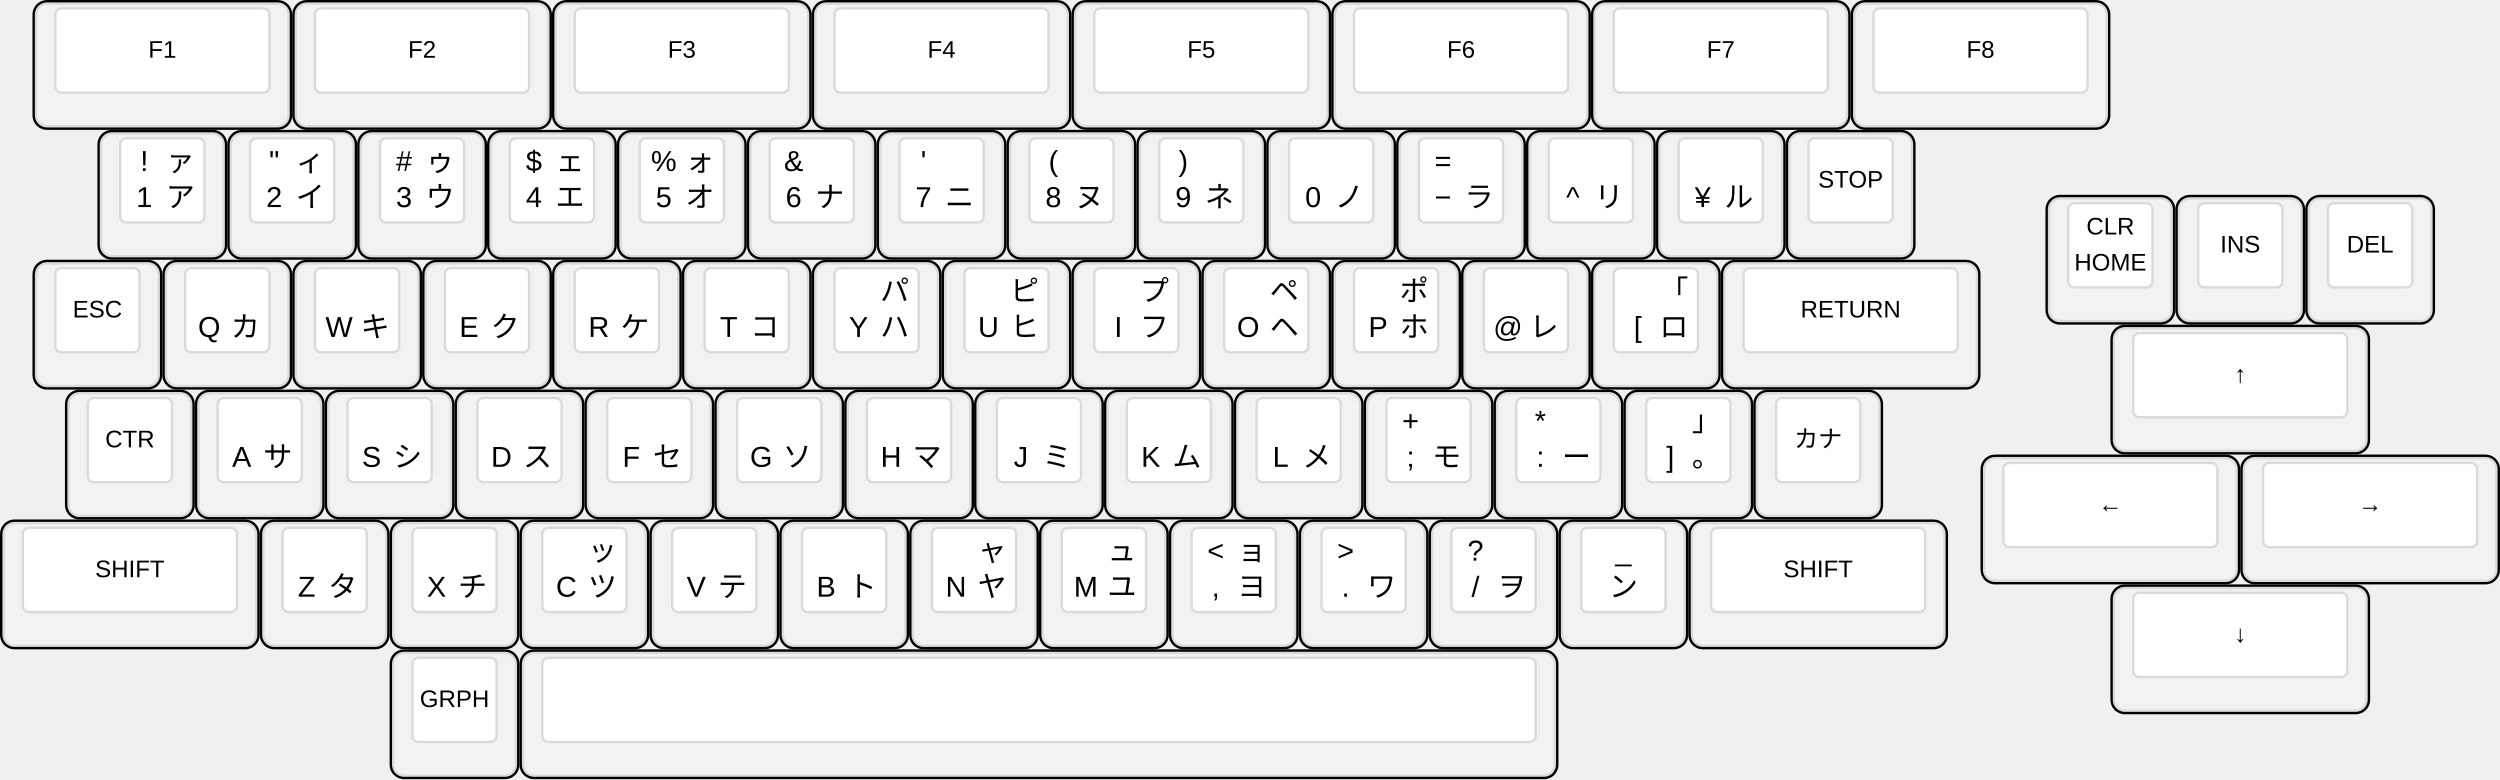
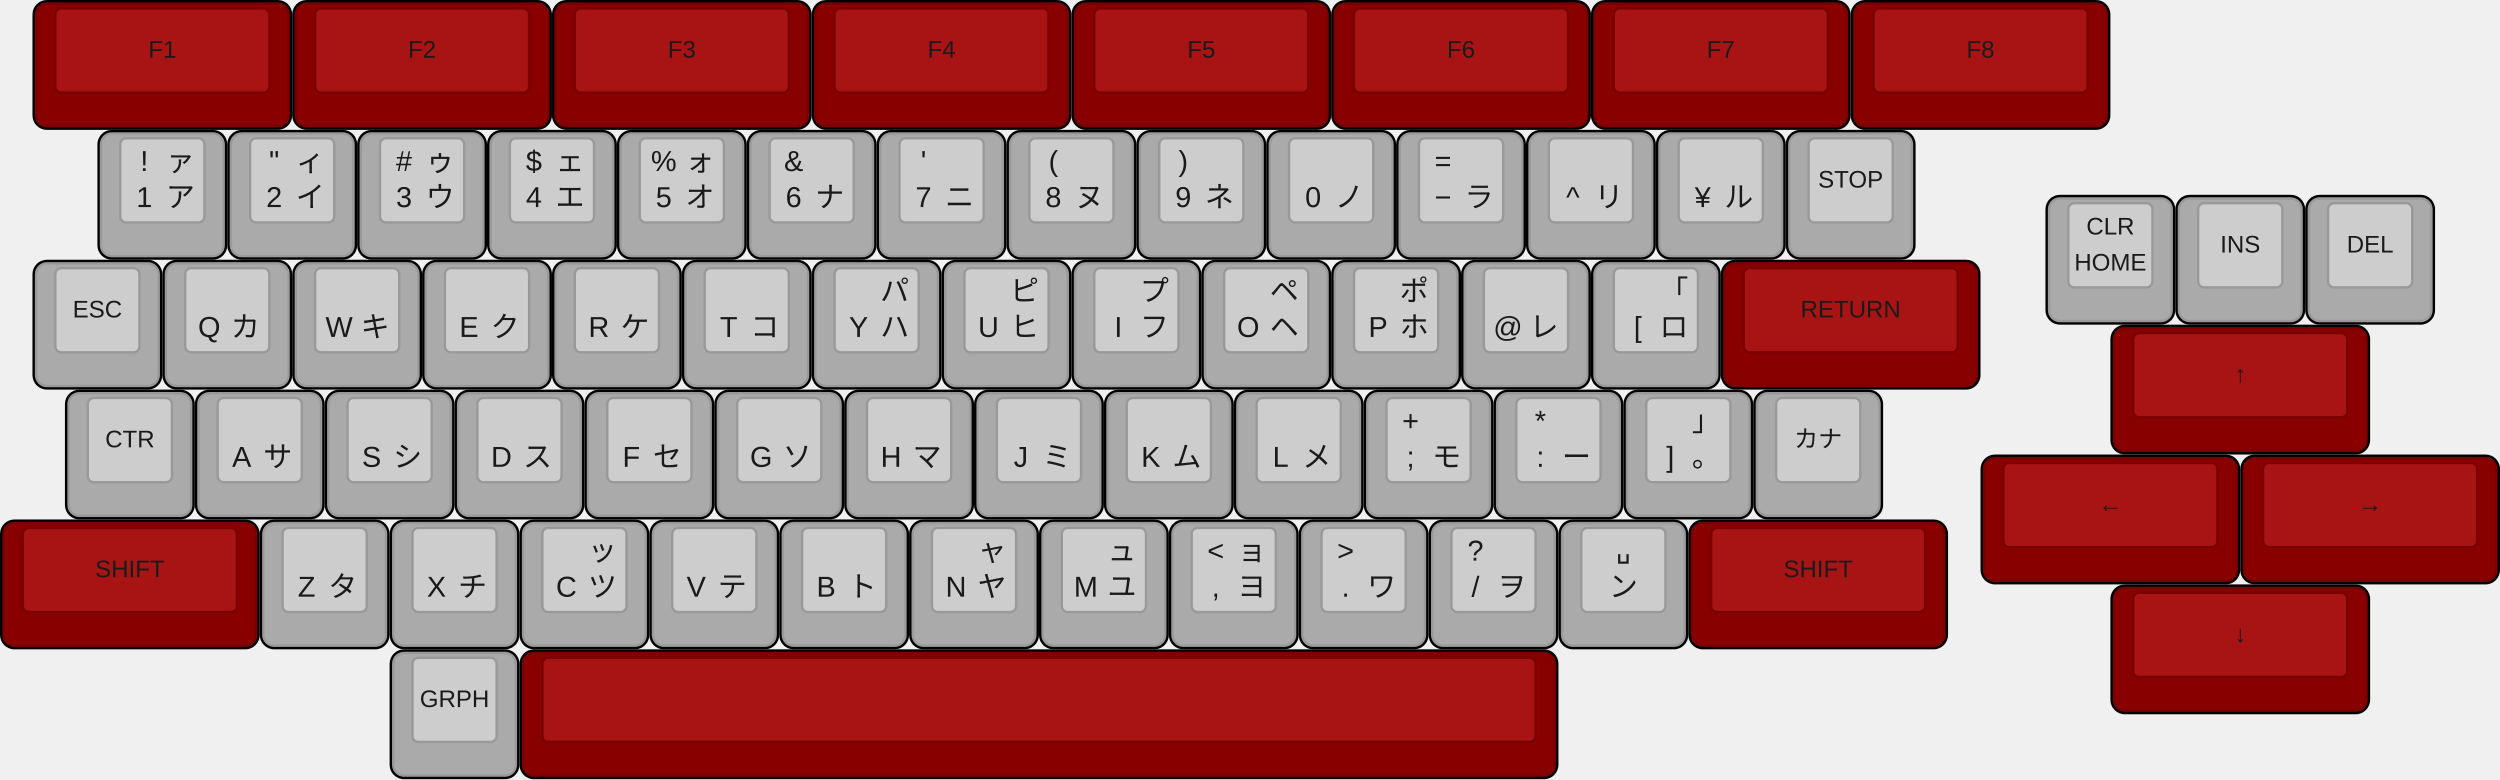
<svg xmlns="http://www.w3.org/2000/svg" xmlns:xlink="http://www.w3.org/1999/xlink" version="1.1" width="1039.5" height="324" viewBox="0 -324 1039.5 324">
  <defs>
    <g id="shape0">
      <path d="M 6 -54 C 2.686 -54 0 -51.314 0 -48 L 0 -6 C 0 -2.686 2.686 0 6 0 L 48 0 C 51.314 0 54 -2.686 54 -6 L 54 -48 C 54 -51.314 51.314 -54 48 -54 Z" fill="#000000" />
-       <path d="M 6 -53 C 3.239 -53 1 -50.761 1 -48 L 1 -6 C 1 -3.239 3.239 -1 6 -1 L 48 -1 C 50.761 -1 53 -3.239 53 -6 L 53 -48 C 53 -50.761 50.761 -53 48 -53 Z" fill="#dadada" />
-       <path d="M 6 -52 C 3.791 -52 2 -50.209 2 -48 L 2 -6 C 2 -3.791 3.791 -2 6 -2 L 48 -2 C 50.209 -2 52 -3.791 52 -6 L 52 -48 C 52 -50.209 50.209 -52 48 -52 Z" fill="#f2f2f2" />
-       <path d="M 12 -51 C 10.343 -51 9 -49.657 9 -48 L 9 -18 C 9 -16.343 10.343 -15 12 -15 L 42 -15 C 43.657 -15 45 -16.343 45 -18 L 45 -48 C 45 -49.657 43.657 -51 42 -51 Z" fill="#dadada" />
-       <path d="M 12 -50 C 10.895 -50 10 -49.105 10 -48 L 10 -18 C 10 -16.895 10.895 -16 12 -16 L 42 -16 C 43.105 -16 44 -16.895 44 -18 L 44 -48 C 44 -49.105 43.105 -50 42 -50 Z" fill="#ffffff" />
+       <path d="M 6 -53 C 3.239 -53 1 -50.761 1 -48 L 1 -6 C 1 -3.239 3.239 -1 6 -1 L 48 -1 C 50.761 -1 53 -3.239 53 -6 L 53 -48 C 53 -50.761 50.761 -53 48 -53 Z" fill="#999999" />
+       <path d="M 6 -52 C 3.791 -52 2 -50.209 2 -48 L 2 -6 C 2 -3.791 3.791 -2 6 -2 L 48 -2 C 50.209 -2 52 -3.791 52 -6 L 52 -48 C 52 -50.209 50.209 -52 48 -52 Z" fill="#aaaaaa" />
+       <path d="M 12 -51 C 10.343 -51 9 -49.657 9 -48 L 9 -18 C 9 -16.343 10.343 -15 12 -15 L 42 -15 C 43.657 -15 45 -16.343 45 -18 L 45 -48 C 45 -49.657 43.657 -51 42 -51 Z" fill="#999999" />
+       <path d="M 12 -50 C 10.895 -50 10 -49.105 10 -48 L 10 -18 C 10 -16.895 10.895 -16 12 -16 L 42 -16 C 43.105 -16 44 -16.895 44 -18 L 44 -48 C 44 -49.105 43.105 -50 42 -50 Z" fill="#cdcdcd" />
    </g>
    <g id="shape1">
      <path d="M 6 -54 C 2.686 -54 0 -51.314 0 -48 L 0 -6 C 0 -2.686 2.686 0 6 0 L 426 0 C 429.314 0 432 -2.686 432 -6 L 432 -48 C 432 -51.314 429.314 -54 426 -54 Z" fill="#000000" />
-       <path d="M 6 -53 C 3.239 -53 1 -50.761 1 -48 L 1 -6 C 1 -3.239 3.239 -1 6 -1 L 426 -1 C 428.761 -1 431 -3.239 431 -6 L 431 -48 C 431 -50.761 428.761 -53 426 -53 Z" fill="#dadada" />
-       <path d="M 6 -52 C 3.791 -52 2 -50.209 2 -48 L 2 -6 C 2 -3.791 3.791 -2 6 -2 L 426 -2 C 428.209 -2 430 -3.791 430 -6 L 430 -48 C 430 -50.209 428.209 -52 426 -52 Z" fill="#f2f2f2" />
-       <path d="M 12 -51 C 10.343 -51 9 -49.657 9 -48 L 9 -18 C 9 -16.343 10.343 -15 12 -15 L 420 -15 C 421.657 -15 423 -16.343 423 -18 L 423 -48 C 423 -49.657 421.657 -51 420 -51 Z" fill="#dadada" />
-       <path d="M 12 -50 C 10.895 -50 10 -49.105 10 -48 L 10 -18 C 10 -16.895 10.895 -16 12 -16 L 420 -16 C 421.105 -16 422 -16.895 422 -18 L 422 -48 C 422 -49.105 421.105 -50 420 -50 Z" fill="#ffffff" />
+       <path d="M 6 -53 C 3.239 -53 1 -50.761 1 -48 L 1 -6 C 1 -3.239 3.239 -1 6 -1 L 426 -1 C 428.761 -1 431 -3.239 431 -6 L 431 -48 C 431 -50.761 428.761 -53 426 -53 Z" fill="#7a0000" />
+       <path d="M 6 -52 C 3.791 -52 2 -50.209 2 -48 L 2 -6 C 2 -3.791 3.791 -2 6 -2 L 426 -2 C 428.209 -2 430 -3.791 430 -6 L 430 -48 C 430 -50.209 428.209 -52 426 -52 Z" fill="#880000" />
+       <path d="M 12 -51 C 10.343 -51 9 -49.657 9 -48 L 9 -18 C 9 -16.343 10.343 -15 12 -15 L 420 -15 C 421.657 -15 423 -16.343 423 -18 L 423 -48 C 423 -49.657 421.657 -51 420 -51 Z" fill="#7a0000" />
+       <path d="M 12 -50 C 10.895 -50 10 -49.105 10 -48 L 10 -18 C 10 -16.895 10.895 -16 12 -16 L 420 -16 C 421.105 -16 422 -16.895 422 -18 L 422 -48 C 422 -49.105 421.105 -50 420 -50 Z" fill="#a81414" />
    </g>
    <g id="shape2">
      <path d="M 6 -54 C 2.686 -54 0 -51.314 0 -48 L 0 -6 C 0 -2.686 2.686 0 6 0 L 102 0 C 105.314 0 108 -2.686 108 -6 L 108 -48 C 108 -51.314 105.314 -54 102 -54 Z" fill="#000000" />
-       <path d="M 6 -53 C 3.239 -53 1 -50.761 1 -48 L 1 -6 C 1 -3.239 3.239 -1 6 -1 L 102 -1 C 104.761 -1 107 -3.239 107 -6 L 107 -48 C 107 -50.761 104.761 -53 102 -53 Z" fill="#dadada" />
-       <path d="M 6 -52 C 3.791 -52 2 -50.209 2 -48 L 2 -6 C 2 -3.791 3.791 -2 6 -2 L 102 -2 C 104.209 -2 106 -3.791 106 -6 L 106 -48 C 106 -50.209 104.209 -52 102 -52 Z" fill="#f2f2f2" />
-       <path d="M 12 -51 C 10.343 -51 9 -49.657 9 -48 L 9 -18 C 9 -16.343 10.343 -15 12 -15 L 96 -15 C 97.657 -15 99 -16.343 99 -18 L 99 -48 C 99 -49.657 97.657 -51 96 -51 Z" fill="#dadada" />
-       <path d="M 12 -50 C 10.895 -50 10 -49.105 10 -48 L 10 -18 C 10 -16.895 10.895 -16 12 -16 L 96 -16 C 97.105 -16 98 -16.895 98 -18 L 98 -48 C 98 -49.105 97.105 -50 96 -50 Z" fill="#ffffff" />
+       <path d="M 6 -53 C 3.239 -53 1 -50.761 1 -48 L 1 -6 C 1 -3.239 3.239 -1 6 -1 L 102 -1 C 104.761 -1 107 -3.239 107 -6 L 107 -48 C 107 -50.761 104.761 -53 102 -53 Z" fill="#7a0000" />
+       <path d="M 6 -52 C 3.791 -52 2 -50.209 2 -48 L 2 -6 C 2 -3.791 3.791 -2 6 -2 L 102 -2 C 104.209 -2 106 -3.791 106 -6 L 106 -48 C 106 -50.209 104.209 -52 102 -52 Z" fill="#880000" />
+       <path d="M 12 -51 C 10.343 -51 9 -49.657 9 -48 L 9 -18 C 9 -16.343 10.343 -15 12 -15 L 96 -15 C 97.657 -15 99 -16.343 99 -18 L 99 -48 C 99 -49.657 97.657 -51 96 -51 Z" fill="#7a0000" />
+       <path d="M 12 -50 C 10.895 -50 10 -49.105 10 -48 L 10 -18 C 10 -16.895 10.895 -16 12 -16 L 96 -16 C 97.105 -16 98 -16.895 98 -18 L 98 -48 C 98 -49.105 97.105 -50 96 -50 Z" fill="#a81414" />
    </g>
  </defs>
  <g class="keyboard">
    <g class="key">
      <use xlink:href="#shape0" transform="translate(162 0)" />
-       <text x="189" y="-30" text-anchor="middle" font-family="Arial" font-size="10" fill="#000000">GRPH</text>
+       <text x="189" y="-30" text-anchor="middle" font-family="Arial" font-size="10" fill="#1a1a1a">GRPH</text>
    </g>
    <g class="key">
      <use xlink:href="#shape1" transform="translate(216 0)" />
    </g>
    <g class="key">
      <use xlink:href="#shape2" transform="translate(877.5 -27)" />
-       <text x="931.5" y="-57" text-anchor="middle" font-family="Arial" font-size="10" fill="#000000">↓</text>
+       <text x="931.5" y="-57" text-anchor="middle" font-family="Arial" font-size="10" fill="#1a1a1a">↓</text>
    </g>
    <g class="key">
      <use xlink:href="#shape2" transform="translate(0 -54)" />
-       <text x="54" y="-84" text-anchor="middle" font-family="Arial" font-size="10" fill="#000000">SHIFT</text>
+       <text x="54" y="-84" text-anchor="middle" font-family="Arial" font-size="10" fill="#1a1a1a">SHIFT</text>
    </g>
    <g class="key">
      <use xlink:href="#shape0" transform="translate(108 -54)" />
-       <text x="127.5" y="-75.9" text-anchor="middle" font-family="Arial" font-size="12" fill="#000000">Z</text>
-       <text x="142.5" y="-75.9" text-anchor="middle" font-family="Arial" font-size="12" fill="#000000">タ</text>
+       <text x="127.5" y="-75.9" text-anchor="middle" font-family="Arial" font-size="12" fill="#1a1a1a">Z</text>
+       <text x="142.5" y="-75.9" text-anchor="middle" font-family="Arial" font-size="12" fill="#1a1a1a">タ</text>
    </g>
    <g class="key">
      <use xlink:href="#shape0" transform="translate(162 -54)" />
-       <text x="181.5" y="-75.9" text-anchor="middle" font-family="Arial" font-size="12" fill="#000000">X</text>
-       <text x="196.5" y="-75.9" text-anchor="middle" font-family="Arial" font-size="12" fill="#000000">チ</text>
+       <text x="181.5" y="-75.9" text-anchor="middle" font-family="Arial" font-size="12" fill="#1a1a1a">X</text>
+       <text x="196.5" y="-75.9" text-anchor="middle" font-family="Arial" font-size="12" fill="#1a1a1a">チ</text>
    </g>
    <g class="key">
      <use xlink:href="#shape0" transform="translate(216 -54)" />
-       <text x="235.5" y="-75.9" text-anchor="middle" font-family="Arial" font-size="12" fill="#000000">C</text>
-       <text x="250.5" y="-75.9" text-anchor="middle" font-family="Arial" font-size="12" fill="#000000">ツ</text>
-       <text x="250.5" y="-90.9" text-anchor="middle" font-family="Arial" font-size="12" fill="#000000">ッ</text>
+       <text x="235.5" y="-75.9" text-anchor="middle" font-family="Arial" font-size="12" fill="#1a1a1a">C</text>
+       <text x="250.5" y="-75.9" text-anchor="middle" font-family="Arial" font-size="12" fill="#1a1a1a">ツ</text>
+       <text x="250.5" y="-90.9" text-anchor="middle" font-family="Arial" font-size="12" fill="#1a1a1a">ッ</text>
    </g>
    <g class="key">
      <use xlink:href="#shape0" transform="translate(270 -54)" />
-       <text x="289.5" y="-75.9" text-anchor="middle" font-family="Arial" font-size="12" fill="#000000">V</text>
-       <text x="304.5" y="-75.9" text-anchor="middle" font-family="Arial" font-size="12" fill="#000000">テ</text>
+       <text x="289.5" y="-75.9" text-anchor="middle" font-family="Arial" font-size="12" fill="#1a1a1a">V</text>
+       <text x="304.5" y="-75.9" text-anchor="middle" font-family="Arial" font-size="12" fill="#1a1a1a">テ</text>
    </g>
    <g class="key">
      <use xlink:href="#shape0" transform="translate(324 -54)" />
-       <text x="343.5" y="-75.9" text-anchor="middle" font-family="Arial" font-size="12" fill="#000000">B</text>
-       <text x="358.5" y="-75.9" text-anchor="middle" font-family="Arial" font-size="12" fill="#000000">ト</text>
+       <text x="343.5" y="-75.9" text-anchor="middle" font-family="Arial" font-size="12" fill="#1a1a1a">B</text>
+       <text x="358.5" y="-75.9" text-anchor="middle" font-family="Arial" font-size="12" fill="#1a1a1a">ト</text>
    </g>
    <g class="key">
      <use xlink:href="#shape0" transform="translate(378 -54)" />
-       <text x="397.5" y="-75.9" text-anchor="middle" font-family="Arial" font-size="12" fill="#000000">N</text>
-       <text x="412.5" y="-75.9" text-anchor="middle" font-family="Arial" font-size="12" fill="#000000">ヤ</text>
-       <text x="412.5" y="-90.9" text-anchor="middle" font-family="Arial" font-size="12" fill="#000000">ャ</text>
+       <text x="397.5" y="-75.9" text-anchor="middle" font-family="Arial" font-size="12" fill="#1a1a1a">N</text>
+       <text x="412.5" y="-75.9" text-anchor="middle" font-family="Arial" font-size="12" fill="#1a1a1a">ヤ</text>
+       <text x="412.5" y="-90.9" text-anchor="middle" font-family="Arial" font-size="12" fill="#1a1a1a">ャ</text>
    </g>
    <g class="key">
      <use xlink:href="#shape0" transform="translate(432 -54)" />
-       <text x="451.5" y="-75.9" text-anchor="middle" font-family="Arial" font-size="12" fill="#000000">M</text>
-       <text x="466.5" y="-75.9" text-anchor="middle" font-family="Arial" font-size="12" fill="#000000">ユ</text>
-       <text x="466.5" y="-90.9" text-anchor="middle" font-family="Arial" font-size="12" fill="#000000">ュ</text>
+       <text x="451.5" y="-75.9" text-anchor="middle" font-family="Arial" font-size="12" fill="#1a1a1a">M</text>
+       <text x="466.5" y="-75.9" text-anchor="middle" font-family="Arial" font-size="12" fill="#1a1a1a">ユ</text>
+       <text x="466.5" y="-90.9" text-anchor="middle" font-family="Arial" font-size="12" fill="#1a1a1a">ュ</text>
    </g>
    <g class="key">
      <use xlink:href="#shape0" transform="translate(486 -54)" />
-       <text x="505.5" y="-75.9" text-anchor="middle" font-family="Arial" font-size="12" fill="#000000">,</text>
-       <text x="505.5" y="-90.9" text-anchor="middle" font-family="Arial" font-size="12" fill="#000000">&lt;</text>
-       <text x="520.5" y="-75.9" text-anchor="middle" font-family="Arial" font-size="12" fill="#000000">ヨ</text>
-       <text x="520.5" y="-90.9" text-anchor="middle" font-family="Arial" font-size="12" fill="#000000">ョ</text>
+       <text x="505.5" y="-75.9" text-anchor="middle" font-family="Arial" font-size="12" fill="#1a1a1a">,</text>
+       <text x="505.5" y="-90.9" text-anchor="middle" font-family="Arial" font-size="12" fill="#1a1a1a">&lt;</text>
+       <text x="520.5" y="-75.9" text-anchor="middle" font-family="Arial" font-size="12" fill="#1a1a1a">ヨ</text>
+       <text x="520.5" y="-90.9" text-anchor="middle" font-family="Arial" font-size="12" fill="#1a1a1a">ョ</text>
    </g>
    <g class="key">
      <use xlink:href="#shape0" transform="translate(540 -54)" />
-       <text x="559.5" y="-75.9" text-anchor="middle" font-family="Arial" font-size="12" fill="#000000">.</text>
-       <text x="559.5" y="-90.9" text-anchor="middle" font-family="Arial" font-size="12" fill="#000000">&gt;</text>
-       <text x="574.5" y="-75.9" text-anchor="middle" font-family="Arial" font-size="12" fill="#000000">ワ</text>
+       <text x="559.5" y="-75.9" text-anchor="middle" font-family="Arial" font-size="12" fill="#1a1a1a">.</text>
+       <text x="559.5" y="-90.9" text-anchor="middle" font-family="Arial" font-size="12" fill="#1a1a1a">&gt;</text>
+       <text x="574.5" y="-75.9" text-anchor="middle" font-family="Arial" font-size="12" fill="#1a1a1a">ワ</text>
    </g>
    <g class="key">
      <use xlink:href="#shape0" transform="translate(594 -54)" />
-       <text x="613.5" y="-75.9" text-anchor="middle" font-family="Arial" font-size="12" fill="#000000">/</text>
-       <text x="613.5" y="-90.9" text-anchor="middle" font-family="Arial" font-size="12" fill="#000000">?</text>
-       <text x="628.5" y="-75.9" text-anchor="middle" font-family="Arial" font-size="12" fill="#000000">ヲ</text>
+       <text x="613.5" y="-75.9" text-anchor="middle" font-family="Arial" font-size="12" fill="#1a1a1a">/</text>
+       <text x="613.5" y="-90.9" text-anchor="middle" font-family="Arial" font-size="12" fill="#1a1a1a">?</text>
+       <text x="628.5" y="-75.9" text-anchor="middle" font-family="Arial" font-size="12" fill="#1a1a1a">ヲ</text>
    </g>
    <g class="key">
      <use xlink:href="#shape0" transform="translate(648 -54)" />
-       <text x="675" y="-75.9" text-anchor="middle" font-family="Arial" font-size="12" fill="#000000">ン</text>
-       <text x="675" y="-90.9" text-anchor="middle" font-family="Arial" font-size="12" fill="#000000">_</text>
+       <text x="675" y="-75.9" text-anchor="middle" font-family="Arial" font-size="12" fill="#1a1a1a">ン</text>
+       <text x="675" y="-90.9" text-anchor="middle" font-family="Arial" font-size="12" fill="#1a1a1a">␣</text>
    </g>
    <g class="key">
      <use xlink:href="#shape2" transform="translate(702 -54)" />
-       <text x="756" y="-84" text-anchor="middle" font-family="Arial" font-size="10" fill="#000000">SHIFT</text>
+       <text x="756" y="-84" text-anchor="middle" font-family="Arial" font-size="10" fill="#1a1a1a">SHIFT</text>
    </g>
    <g class="key">
      <use xlink:href="#shape2" transform="translate(823.5 -81)" />
-       <text x="877.5" y="-111" text-anchor="middle" font-family="Arial" font-size="10" fill="#000000">←</text>
+       <text x="877.5" y="-111" text-anchor="middle" font-family="Arial" font-size="10" fill="#1a1a1a">←</text>
    </g>
    <g class="key">
      <use xlink:href="#shape2" transform="translate(931.5 -81)" />
-       <text x="985.5" y="-111" text-anchor="middle" font-family="Arial" font-size="10" fill="#000000">→</text>
+       <text x="985.5" y="-111" text-anchor="middle" font-family="Arial" font-size="10" fill="#1a1a1a">→</text>
    </g>
    <g class="key">
      <use xlink:href="#shape0" transform="translate(27 -108)" />
-       <text x="54" y="-138" text-anchor="middle" font-family="Arial" font-size="10" fill="#000000">CTR</text>
+       <text x="54" y="-138" text-anchor="middle" font-family="Arial" font-size="10" fill="#1a1a1a">CTR</text>
    </g>
    <g class="key">
      <use xlink:href="#shape0" transform="translate(81 -108)" />
-       <text x="100.5" y="-129.9" text-anchor="middle" font-family="Arial" font-size="12" fill="#000000">A</text>
-       <text x="115.5" y="-129.9" text-anchor="middle" font-family="Arial" font-size="12" fill="#000000">サ</text>
+       <text x="100.5" y="-129.9" text-anchor="middle" font-family="Arial" font-size="12" fill="#1a1a1a">A</text>
+       <text x="115.5" y="-129.9" text-anchor="middle" font-family="Arial" font-size="12" fill="#1a1a1a">サ</text>
    </g>
    <g class="key">
      <use xlink:href="#shape0" transform="translate(135 -108)" />
-       <text x="154.5" y="-129.9" text-anchor="middle" font-family="Arial" font-size="12" fill="#000000">S</text>
-       <text x="169.5" y="-129.9" text-anchor="middle" font-family="Arial" font-size="12" fill="#000000">シ</text>
+       <text x="154.5" y="-129.9" text-anchor="middle" font-family="Arial" font-size="12" fill="#1a1a1a">S</text>
+       <text x="169.5" y="-129.9" text-anchor="middle" font-family="Arial" font-size="12" fill="#1a1a1a">シ</text>
    </g>
    <g class="key">
      <use xlink:href="#shape0" transform="translate(189 -108)" />
-       <text x="208.5" y="-129.9" text-anchor="middle" font-family="Arial" font-size="12" fill="#000000">D</text>
-       <text x="223.5" y="-129.9" text-anchor="middle" font-family="Arial" font-size="12" fill="#000000">ス</text>
+       <text x="208.5" y="-129.9" text-anchor="middle" font-family="Arial" font-size="12" fill="#1a1a1a">D</text>
+       <text x="223.5" y="-129.9" text-anchor="middle" font-family="Arial" font-size="12" fill="#1a1a1a">ス</text>
    </g>
    <g class="key">
      <use xlink:href="#shape0" transform="translate(243 -108)" />
-       <text x="262.5" y="-129.9" text-anchor="middle" font-family="Arial" font-size="12" fill="#000000">F</text>
-       <text x="277.5" y="-129.9" text-anchor="middle" font-family="Arial" font-size="12" fill="#000000">セ</text>
+       <text x="262.5" y="-129.9" text-anchor="middle" font-family="Arial" font-size="12" fill="#1a1a1a">F</text>
+       <text x="277.5" y="-129.9" text-anchor="middle" font-family="Arial" font-size="12" fill="#1a1a1a">セ</text>
    </g>
    <g class="key">
      <use xlink:href="#shape0" transform="translate(297 -108)" />
-       <text x="316.5" y="-129.9" text-anchor="middle" font-family="Arial" font-size="12" fill="#000000">G</text>
-       <text x="331.5" y="-129.9" text-anchor="middle" font-family="Arial" font-size="12" fill="#000000">ソ</text>
+       <text x="316.5" y="-129.9" text-anchor="middle" font-family="Arial" font-size="12" fill="#1a1a1a">G</text>
+       <text x="331.5" y="-129.9" text-anchor="middle" font-family="Arial" font-size="12" fill="#1a1a1a">ソ</text>
    </g>
    <g class="key">
      <use xlink:href="#shape0" transform="translate(351 -108)" />
-       <text x="370.5" y="-129.9" text-anchor="middle" font-family="Arial" font-size="12" fill="#000000">H</text>
-       <text x="385.5" y="-129.9" text-anchor="middle" font-family="Arial" font-size="12" fill="#000000">マ</text>
+       <text x="370.5" y="-129.9" text-anchor="middle" font-family="Arial" font-size="12" fill="#1a1a1a">H</text>
+       <text x="385.5" y="-129.9" text-anchor="middle" font-family="Arial" font-size="12" fill="#1a1a1a">マ</text>
    </g>
    <g class="key">
      <use xlink:href="#shape0" transform="translate(405 -108)" />
-       <text x="424.5" y="-129.9" text-anchor="middle" font-family="Arial" font-size="12" fill="#000000">J</text>
-       <text x="439.5" y="-129.9" text-anchor="middle" font-family="Arial" font-size="12" fill="#000000">ミ</text>
+       <text x="424.5" y="-129.9" text-anchor="middle" font-family="Arial" font-size="12" fill="#1a1a1a">J</text>
+       <text x="439.5" y="-129.9" text-anchor="middle" font-family="Arial" font-size="12" fill="#1a1a1a">ミ</text>
    </g>
    <g class="key">
      <use xlink:href="#shape0" transform="translate(459 -108)" />
-       <text x="478.5" y="-129.9" text-anchor="middle" font-family="Arial" font-size="12" fill="#000000">K</text>
-       <text x="493.5" y="-129.9" text-anchor="middle" font-family="Arial" font-size="12" fill="#000000">ム</text>
+       <text x="478.5" y="-129.9" text-anchor="middle" font-family="Arial" font-size="12" fill="#1a1a1a">K</text>
+       <text x="493.5" y="-129.9" text-anchor="middle" font-family="Arial" font-size="12" fill="#1a1a1a">ム</text>
    </g>
    <g class="key">
      <use xlink:href="#shape0" transform="translate(513 -108)" />
-       <text x="532.5" y="-129.9" text-anchor="middle" font-family="Arial" font-size="12" fill="#000000">L</text>
-       <text x="547.5" y="-129.9" text-anchor="middle" font-family="Arial" font-size="12" fill="#000000">メ</text>
+       <text x="532.5" y="-129.9" text-anchor="middle" font-family="Arial" font-size="12" fill="#1a1a1a">L</text>
+       <text x="547.5" y="-129.9" text-anchor="middle" font-family="Arial" font-size="12" fill="#1a1a1a">メ</text>
    </g>
    <g class="key">
      <use xlink:href="#shape0" transform="translate(567 -108)" />
-       <text x="586.5" y="-129.9" text-anchor="middle" font-family="Arial" font-size="12" fill="#000000">;</text>
-       <text x="586.5" y="-144.9" text-anchor="middle" font-family="Arial" font-size="12" fill="#000000">+</text>
-       <text x="601.5" y="-129.9" text-anchor="middle" font-family="Arial" font-size="12" fill="#000000">モ</text>
+       <text x="586.5" y="-129.9" text-anchor="middle" font-family="Arial" font-size="12" fill="#1a1a1a">;</text>
+       <text x="586.5" y="-144.9" text-anchor="middle" font-family="Arial" font-size="12" fill="#1a1a1a">+</text>
+       <text x="601.5" y="-129.9" text-anchor="middle" font-family="Arial" font-size="12" fill="#1a1a1a">モ</text>
    </g>
    <g class="key">
      <use xlink:href="#shape0" transform="translate(621 -108)" />
-       <text x="640.5" y="-129.9" text-anchor="middle" font-family="Arial" font-size="12" fill="#000000">:</text>
-       <text x="640.5" y="-144.9" text-anchor="middle" font-family="Arial" font-size="12" fill="#000000">*</text>
-       <text x="655.5" y="-129.9" text-anchor="middle" font-family="Arial" font-size="12" fill="#000000">ー</text>
+       <text x="640.5" y="-129.9" text-anchor="middle" font-family="Arial" font-size="12" fill="#1a1a1a">:</text>
+       <text x="640.5" y="-144.9" text-anchor="middle" font-family="Arial" font-size="12" fill="#1a1a1a">*</text>
+       <text x="655.5" y="-129.9" text-anchor="middle" font-family="Arial" font-size="12" fill="#1a1a1a">ー</text>
    </g>
    <g class="key">
      <use xlink:href="#shape0" transform="translate(675 -108)" />
-       <text x="694.5" y="-129.9" text-anchor="middle" font-family="Arial" font-size="12" fill="#000000">]</text>
-       <text x="709.5" y="-129.9" text-anchor="middle" font-family="Arial" font-size="12" fill="#000000">。</text>
-       <text x="709.5" y="-144.9" text-anchor="middle" font-family="Arial" font-size="12" fill="#000000">」</text>
+       <text x="694.5" y="-129.9" text-anchor="middle" font-family="Arial" font-size="12" fill="#1a1a1a">]</text>
+       <text x="709.5" y="-129.9" text-anchor="middle" font-family="Arial" font-size="12" fill="#1a1a1a">。</text>
+       <text x="709.5" y="-144.9" text-anchor="middle" font-family="Arial" font-size="12" fill="#1a1a1a">」</text>
    </g>
    <g class="key">
      <use xlink:href="#shape0" transform="translate(729 -108)" />
-       <text x="756" y="-138" text-anchor="middle" font-family="Arial" font-size="10" fill="#000000">カナ</text>
+       <text x="756" y="-138" text-anchor="middle" font-family="Arial" font-size="10" fill="#1a1a1a">カナ</text>
    </g>
    <g class="key">
      <use xlink:href="#shape2" transform="translate(877.5 -135)" />
-       <text x="931.5" y="-165" text-anchor="middle" font-family="Arial" font-size="10" fill="#000000">↑</text>
+       <text x="931.5" y="-165" text-anchor="middle" font-family="Arial" font-size="10" fill="#1a1a1a">↑</text>
    </g>
    <g class="key">
      <use xlink:href="#shape0" transform="translate(13.5 -162)" />
-       <text x="40.5" y="-192" text-anchor="middle" font-family="Arial" font-size="10" fill="#000000">ESC</text>
+       <text x="40.5" y="-192" text-anchor="middle" font-family="Arial" font-size="10" fill="#1a1a1a">ESC</text>
    </g>
    <g class="key">
      <use xlink:href="#shape0" transform="translate(67.5 -162)" />
-       <text x="87" y="-183.9" text-anchor="middle" font-family="Arial" font-size="12" fill="#000000">Q</text>
-       <text x="102" y="-183.9" text-anchor="middle" font-family="Arial" font-size="12" fill="#000000">カ</text>
+       <text x="87" y="-183.9" text-anchor="middle" font-family="Arial" font-size="12" fill="#1a1a1a">Q</text>
+       <text x="102" y="-183.9" text-anchor="middle" font-family="Arial" font-size="12" fill="#1a1a1a">カ</text>
    </g>
    <g class="key">
      <use xlink:href="#shape0" transform="translate(121.5 -162)" />
-       <text x="141" y="-183.9" text-anchor="middle" font-family="Arial" font-size="12" fill="#000000">W</text>
-       <text x="156" y="-183.9" text-anchor="middle" font-family="Arial" font-size="12" fill="#000000">キ</text>
+       <text x="141" y="-183.9" text-anchor="middle" font-family="Arial" font-size="12" fill="#1a1a1a">W</text>
+       <text x="156" y="-183.9" text-anchor="middle" font-family="Arial" font-size="12" fill="#1a1a1a">キ</text>
    </g>
    <g class="key">
      <use xlink:href="#shape0" transform="translate(175.5 -162)" />
-       <text x="195" y="-183.9" text-anchor="middle" font-family="Arial" font-size="12" fill="#000000">E</text>
-       <text x="210" y="-183.9" text-anchor="middle" font-family="Arial" font-size="12" fill="#000000">ク</text>
+       <text x="195" y="-183.9" text-anchor="middle" font-family="Arial" font-size="12" fill="#1a1a1a">E</text>
+       <text x="210" y="-183.9" text-anchor="middle" font-family="Arial" font-size="12" fill="#1a1a1a">ク</text>
    </g>
    <g class="key">
      <use xlink:href="#shape0" transform="translate(229.5 -162)" />
-       <text x="249" y="-183.9" text-anchor="middle" font-family="Arial" font-size="12" fill="#000000">R</text>
-       <text x="264" y="-183.9" text-anchor="middle" font-family="Arial" font-size="12" fill="#000000">ケ</text>
+       <text x="249" y="-183.9" text-anchor="middle" font-family="Arial" font-size="12" fill="#1a1a1a">R</text>
+       <text x="264" y="-183.9" text-anchor="middle" font-family="Arial" font-size="12" fill="#1a1a1a">ケ</text>
    </g>
    <g class="key">
      <use xlink:href="#shape0" transform="translate(283.5 -162)" />
-       <text x="303" y="-183.9" text-anchor="middle" font-family="Arial" font-size="12" fill="#000000">T</text>
-       <text x="318" y="-183.9" text-anchor="middle" font-family="Arial" font-size="12" fill="#000000">コ</text>
+       <text x="303" y="-183.9" text-anchor="middle" font-family="Arial" font-size="12" fill="#1a1a1a">T</text>
+       <text x="318" y="-183.9" text-anchor="middle" font-family="Arial" font-size="12" fill="#1a1a1a">コ</text>
    </g>
    <g class="key">
      <use xlink:href="#shape0" transform="translate(337.5 -162)" />
-       <text x="357" y="-183.9" text-anchor="middle" font-family="Arial" font-size="12" fill="#000000">Y</text>
-       <text x="372" y="-183.9" text-anchor="middle" font-family="Arial" font-size="12" fill="#000000">ハ</text>
-       <text x="372" y="-198.9" text-anchor="middle" font-family="Arial" font-size="12" fill="#000000">パ</text>
+       <text x="357" y="-183.9" text-anchor="middle" font-family="Arial" font-size="12" fill="#1a1a1a">Y</text>
+       <text x="372" y="-183.9" text-anchor="middle" font-family="Arial" font-size="12" fill="#1a1a1a">ハ</text>
+       <text x="372" y="-198.9" text-anchor="middle" font-family="Arial" font-size="12" fill="#1a1a1a">パ</text>
    </g>
    <g class="key">
      <use xlink:href="#shape0" transform="translate(391.5 -162)" />
-       <text x="411" y="-183.9" text-anchor="middle" font-family="Arial" font-size="12" fill="#000000">U</text>
-       <text x="426" y="-183.9" text-anchor="middle" font-family="Arial" font-size="12" fill="#000000">ヒ</text>
-       <text x="426" y="-198.9" text-anchor="middle" font-family="Arial" font-size="12" fill="#000000">ピ</text>
+       <text x="411" y="-183.9" text-anchor="middle" font-family="Arial" font-size="12" fill="#1a1a1a">U</text>
+       <text x="426" y="-183.9" text-anchor="middle" font-family="Arial" font-size="12" fill="#1a1a1a">ヒ</text>
+       <text x="426" y="-198.9" text-anchor="middle" font-family="Arial" font-size="12" fill="#1a1a1a">ピ</text>
    </g>
    <g class="key">
      <use xlink:href="#shape0" transform="translate(445.5 -162)" />
-       <text x="465" y="-183.9" text-anchor="middle" font-family="Arial" font-size="12" fill="#000000">I</text>
-       <text x="480" y="-183.9" text-anchor="middle" font-family="Arial" font-size="12" fill="#000000">フ</text>
-       <text x="480" y="-198.9" text-anchor="middle" font-family="Arial" font-size="12" fill="#000000">プ</text>
+       <text x="465" y="-183.9" text-anchor="middle" font-family="Arial" font-size="12" fill="#1a1a1a">I</text>
+       <text x="480" y="-183.9" text-anchor="middle" font-family="Arial" font-size="12" fill="#1a1a1a">フ</text>
+       <text x="480" y="-198.9" text-anchor="middle" font-family="Arial" font-size="12" fill="#1a1a1a">プ</text>
    </g>
    <g class="key">
      <use xlink:href="#shape0" transform="translate(499.5 -162)" />
-       <text x="519" y="-183.9" text-anchor="middle" font-family="Arial" font-size="12" fill="#000000">O</text>
-       <text x="534" y="-183.9" text-anchor="middle" font-family="Arial" font-size="12" fill="#000000">ヘ</text>
-       <text x="534" y="-198.9" text-anchor="middle" font-family="Arial" font-size="12" fill="#000000">ペ</text>
+       <text x="519" y="-183.9" text-anchor="middle" font-family="Arial" font-size="12" fill="#1a1a1a">O</text>
+       <text x="534" y="-183.9" text-anchor="middle" font-family="Arial" font-size="12" fill="#1a1a1a">ヘ</text>
+       <text x="534" y="-198.9" text-anchor="middle" font-family="Arial" font-size="12" fill="#1a1a1a">ペ</text>
    </g>
    <g class="key">
      <use xlink:href="#shape0" transform="translate(553.5 -162)" />
-       <text x="573" y="-183.9" text-anchor="middle" font-family="Arial" font-size="12" fill="#000000">P</text>
-       <text x="588" y="-183.9" text-anchor="middle" font-family="Arial" font-size="12" fill="#000000">ホ</text>
-       <text x="588" y="-198.9" text-anchor="middle" font-family="Arial" font-size="12" fill="#000000">ポ</text>
+       <text x="573" y="-183.9" text-anchor="middle" font-family="Arial" font-size="12" fill="#1a1a1a">P</text>
+       <text x="588" y="-183.9" text-anchor="middle" font-family="Arial" font-size="12" fill="#1a1a1a">ホ</text>
+       <text x="588" y="-198.9" text-anchor="middle" font-family="Arial" font-size="12" fill="#1a1a1a">ポ</text>
    </g>
    <g class="key">
      <use xlink:href="#shape0" transform="translate(607.5 -162)" />
-       <text x="627" y="-183.9" text-anchor="middle" font-family="Arial" font-size="12" fill="#000000">@</text>
-       <text x="642" y="-183.9" text-anchor="middle" font-family="Arial" font-size="12" fill="#000000">レ</text>
+       <text x="627" y="-183.9" text-anchor="middle" font-family="Arial" font-size="12" fill="#1a1a1a">@</text>
+       <text x="642" y="-183.9" text-anchor="middle" font-family="Arial" font-size="12" fill="#1a1a1a">レ</text>
    </g>
    <g class="key">
      <use xlink:href="#shape0" transform="translate(661.5 -162)" />
-       <text x="681" y="-183.9" text-anchor="middle" font-family="Arial" font-size="12" fill="#000000">[</text>
-       <text x="696" y="-183.9" text-anchor="middle" font-family="Arial" font-size="12" fill="#000000">ロ</text>
-       <text x="696" y="-198.9" text-anchor="middle" font-family="Arial" font-size="12" fill="#000000">「</text>
+       <text x="681" y="-183.9" text-anchor="middle" font-family="Arial" font-size="12" fill="#1a1a1a">[</text>
+       <text x="696" y="-183.9" text-anchor="middle" font-family="Arial" font-size="12" fill="#1a1a1a">ロ</text>
+       <text x="696" y="-198.9" text-anchor="middle" font-family="Arial" font-size="12" fill="#1a1a1a">「</text>
    </g>
    <g class="key">
      <use xlink:href="#shape2" transform="translate(715.5 -162)" />
-       <text x="769.5" y="-192" text-anchor="middle" font-family="Arial" font-size="10" fill="#000000">RETURN</text>
+       <text x="769.5" y="-192" text-anchor="middle" font-family="Arial" font-size="10" fill="#1a1a1a">RETURN</text>
    </g>
    <g class="key">
      <use xlink:href="#shape0" transform="translate(850.5 -189)" />
-       <text x="877.5" y="-211.5" text-anchor="middle" font-family="Arial" font-size="10" fill="#000000">HOME</text>
-       <text x="877.5" y="-226.5" text-anchor="middle" font-family="Arial" font-size="10" fill="#000000">CLR</text>
+       <text x="877.5" y="-211.5" text-anchor="middle" font-family="Arial" font-size="10" fill="#1a1a1a">HOME</text>
+       <text x="877.5" y="-226.5" text-anchor="middle" font-family="Arial" font-size="10" fill="#1a1a1a">CLR</text>
    </g>
    <g class="key">
      <use xlink:href="#shape0" transform="translate(904.5 -189)" />
-       <text x="931.5" y="-219" text-anchor="middle" font-family="Arial" font-size="10" fill="#000000">INS</text>
+       <text x="931.5" y="-219" text-anchor="middle" font-family="Arial" font-size="10" fill="#1a1a1a">INS</text>
    </g>
    <g class="key">
      <use xlink:href="#shape0" transform="translate(958.5 -189)" />
-       <text x="985.5" y="-219" text-anchor="middle" font-family="Arial" font-size="10" fill="#000000">DEL</text>
+       <text x="985.5" y="-219" text-anchor="middle" font-family="Arial" font-size="10" fill="#1a1a1a">DEL</text>
    </g>
    <g class="key">
      <use xlink:href="#shape0" transform="translate(40.5 -216)" />
-       <text x="60" y="-237.9" text-anchor="middle" font-family="Arial" font-size="12" fill="#000000">1</text>
-       <text x="60" y="-252.9" text-anchor="middle" font-family="Arial" font-size="12" fill="#000000">!</text>
-       <text x="75" y="-237.9" text-anchor="middle" font-family="Arial" font-size="12" fill="#000000">ア</text>
-       <text x="75" y="-252.9" text-anchor="middle" font-family="Arial" font-size="12" fill="#000000">ァ</text>
+       <text x="60" y="-237.9" text-anchor="middle" font-family="Arial" font-size="12" fill="#1a1a1a">1</text>
+       <text x="60" y="-252.9" text-anchor="middle" font-family="Arial" font-size="12" fill="#1a1a1a">!</text>
+       <text x="75" y="-237.9" text-anchor="middle" font-family="Arial" font-size="12" fill="#1a1a1a">ア</text>
+       <text x="75" y="-252.9" text-anchor="middle" font-family="Arial" font-size="12" fill="#1a1a1a">ァ</text>
    </g>
    <g class="key">
      <use xlink:href="#shape0" transform="translate(94.5 -216)" />
-       <text x="114" y="-237.9" text-anchor="middle" font-family="Arial" font-size="12" fill="#000000">2</text>
-       <text x="114" y="-252.9" text-anchor="middle" font-family="Arial" font-size="12" fill="#000000">"</text>
-       <text x="129" y="-237.9" text-anchor="middle" font-family="Arial" font-size="12" fill="#000000">イ</text>
-       <text x="129" y="-252.9" text-anchor="middle" font-family="Arial" font-size="12" fill="#000000">ィ</text>
+       <text x="114" y="-237.9" text-anchor="middle" font-family="Arial" font-size="12" fill="#1a1a1a">2</text>
+       <text x="114" y="-252.9" text-anchor="middle" font-family="Arial" font-size="12" fill="#1a1a1a">"</text>
+       <text x="129" y="-237.9" text-anchor="middle" font-family="Arial" font-size="12" fill="#1a1a1a">イ</text>
+       <text x="129" y="-252.9" text-anchor="middle" font-family="Arial" font-size="12" fill="#1a1a1a">ィ</text>
    </g>
    <g class="key">
      <use xlink:href="#shape0" transform="translate(148.5 -216)" />
-       <text x="168" y="-237.9" text-anchor="middle" font-family="Arial" font-size="12" fill="#000000">3</text>
-       <text x="168" y="-252.9" text-anchor="middle" font-family="Arial" font-size="12" fill="#000000">#</text>
-       <text x="183" y="-237.9" text-anchor="middle" font-family="Arial" font-size="12" fill="#000000">ウ</text>
-       <text x="183" y="-252.9" text-anchor="middle" font-family="Arial" font-size="12" fill="#000000">ゥ</text>
+       <text x="168" y="-237.9" text-anchor="middle" font-family="Arial" font-size="12" fill="#1a1a1a">3</text>
+       <text x="168" y="-252.9" text-anchor="middle" font-family="Arial" font-size="12" fill="#1a1a1a">#</text>
+       <text x="183" y="-237.9" text-anchor="middle" font-family="Arial" font-size="12" fill="#1a1a1a">ウ</text>
+       <text x="183" y="-252.9" text-anchor="middle" font-family="Arial" font-size="12" fill="#1a1a1a">ゥ</text>
    </g>
    <g class="key">
      <use xlink:href="#shape0" transform="translate(202.5 -216)" />
-       <text x="222" y="-237.9" text-anchor="middle" font-family="Arial" font-size="12" fill="#000000">4</text>
-       <text x="222" y="-252.9" text-anchor="middle" font-family="Arial" font-size="12" fill="#000000">$</text>
-       <text x="237" y="-237.9" text-anchor="middle" font-family="Arial" font-size="12" fill="#000000">エ</text>
-       <text x="237" y="-252.9" text-anchor="middle" font-family="Arial" font-size="12" fill="#000000">ェ</text>
+       <text x="222" y="-237.9" text-anchor="middle" font-family="Arial" font-size="12" fill="#1a1a1a">4</text>
+       <text x="222" y="-252.9" text-anchor="middle" font-family="Arial" font-size="12" fill="#1a1a1a">$</text>
+       <text x="237" y="-237.9" text-anchor="middle" font-family="Arial" font-size="12" fill="#1a1a1a">エ</text>
+       <text x="237" y="-252.9" text-anchor="middle" font-family="Arial" font-size="12" fill="#1a1a1a">ェ</text>
    </g>
    <g class="key">
      <use xlink:href="#shape0" transform="translate(256.5 -216)" />
-       <text x="276" y="-237.9" text-anchor="middle" font-family="Arial" font-size="12" fill="#000000">5</text>
-       <text x="276" y="-252.9" text-anchor="middle" font-family="Arial" font-size="12" fill="#000000">%</text>
-       <text x="291" y="-237.9" text-anchor="middle" font-family="Arial" font-size="12" fill="#000000">オ</text>
-       <text x="291" y="-252.9" text-anchor="middle" font-family="Arial" font-size="12" fill="#000000">ォ</text>
+       <text x="276" y="-237.9" text-anchor="middle" font-family="Arial" font-size="12" fill="#1a1a1a">5</text>
+       <text x="276" y="-252.9" text-anchor="middle" font-family="Arial" font-size="12" fill="#1a1a1a">%</text>
+       <text x="291" y="-237.9" text-anchor="middle" font-family="Arial" font-size="12" fill="#1a1a1a">オ</text>
+       <text x="291" y="-252.9" text-anchor="middle" font-family="Arial" font-size="12" fill="#1a1a1a">ォ</text>
    </g>
    <g class="key">
      <use xlink:href="#shape0" transform="translate(310.5 -216)" />
-       <text x="330" y="-237.9" text-anchor="middle" font-family="Arial" font-size="12" fill="#000000">6</text>
-       <text x="330" y="-252.9" text-anchor="middle" font-family="Arial" font-size="12" fill="#000000">&amp;</text>
-       <text x="345" y="-237.9" text-anchor="middle" font-family="Arial" font-size="12" fill="#000000">ナ</text>
+       <text x="330" y="-237.9" text-anchor="middle" font-family="Arial" font-size="12" fill="#1a1a1a">6</text>
+       <text x="330" y="-252.9" text-anchor="middle" font-family="Arial" font-size="12" fill="#1a1a1a">&amp;</text>
+       <text x="345" y="-237.9" text-anchor="middle" font-family="Arial" font-size="12" fill="#1a1a1a">ナ</text>
    </g>
    <g class="key">
      <use xlink:href="#shape0" transform="translate(364.5 -216)" />
-       <text x="384" y="-237.9" text-anchor="middle" font-family="Arial" font-size="12" fill="#000000">7</text>
-       <text x="384" y="-252.9" text-anchor="middle" font-family="Arial" font-size="12" fill="#000000">'</text>
-       <text x="399" y="-237.9" text-anchor="middle" font-family="Arial" font-size="12" fill="#000000">ニ</text>
+       <text x="384" y="-237.9" text-anchor="middle" font-family="Arial" font-size="12" fill="#1a1a1a">7</text>
+       <text x="384" y="-252.9" text-anchor="middle" font-family="Arial" font-size="12" fill="#1a1a1a">'</text>
+       <text x="399" y="-237.9" text-anchor="middle" font-family="Arial" font-size="12" fill="#1a1a1a">ニ</text>
    </g>
    <g class="key">
      <use xlink:href="#shape0" transform="translate(418.5 -216)" />
-       <text x="438" y="-237.9" text-anchor="middle" font-family="Arial" font-size="12" fill="#000000">8</text>
-       <text x="438" y="-252.9" text-anchor="middle" font-family="Arial" font-size="12" fill="#000000">(</text>
-       <text x="453" y="-237.9" text-anchor="middle" font-family="Arial" font-size="12" fill="#000000">ヌ</text>
+       <text x="438" y="-237.9" text-anchor="middle" font-family="Arial" font-size="12" fill="#1a1a1a">8</text>
+       <text x="438" y="-252.9" text-anchor="middle" font-family="Arial" font-size="12" fill="#1a1a1a">(</text>
+       <text x="453" y="-237.9" text-anchor="middle" font-family="Arial" font-size="12" fill="#1a1a1a">ヌ</text>
    </g>
    <g class="key">
      <use xlink:href="#shape0" transform="translate(472.5 -216)" />
-       <text x="492" y="-237.9" text-anchor="middle" font-family="Arial" font-size="12" fill="#000000">9</text>
-       <text x="492" y="-252.9" text-anchor="middle" font-family="Arial" font-size="12" fill="#000000">)</text>
-       <text x="507" y="-237.9" text-anchor="middle" font-family="Arial" font-size="12" fill="#000000">ネ</text>
+       <text x="492" y="-237.9" text-anchor="middle" font-family="Arial" font-size="12" fill="#1a1a1a">9</text>
+       <text x="492" y="-252.9" text-anchor="middle" font-family="Arial" font-size="12" fill="#1a1a1a">)</text>
+       <text x="507" y="-237.9" text-anchor="middle" font-family="Arial" font-size="12" fill="#1a1a1a">ネ</text>
    </g>
    <g class="key">
      <use xlink:href="#shape0" transform="translate(526.5 -216)" />
-       <text x="546" y="-237.9" text-anchor="middle" font-family="Arial" font-size="12" fill="#000000">0</text>
-       <text x="561" y="-237.9" text-anchor="middle" font-family="Arial" font-size="12" fill="#000000">ノ</text>
+       <text x="546" y="-237.9" text-anchor="middle" font-family="Arial" font-size="12" fill="#1a1a1a">0</text>
+       <text x="561" y="-237.9" text-anchor="middle" font-family="Arial" font-size="12" fill="#1a1a1a">ノ</text>
    </g>
    <g class="key">
      <use xlink:href="#shape0" transform="translate(580.5 -216)" />
-       <text x="600" y="-237.9" text-anchor="middle" font-family="Arial" font-size="12" fill="#000000">−</text>
-       <text x="600" y="-252.9" text-anchor="middle" font-family="Arial" font-size="12" fill="#000000">=</text>
-       <text x="615" y="-237.9" text-anchor="middle" font-family="Arial" font-size="12" fill="#000000">ラ</text>
+       <text x="600" y="-237.9" text-anchor="middle" font-family="Arial" font-size="12" fill="#1a1a1a">−</text>
+       <text x="600" y="-252.9" text-anchor="middle" font-family="Arial" font-size="12" fill="#1a1a1a">=</text>
+       <text x="615" y="-237.9" text-anchor="middle" font-family="Arial" font-size="12" fill="#1a1a1a">ラ</text>
    </g>
    <g class="key">
      <use xlink:href="#shape0" transform="translate(634.5 -216)" />
-       <text x="654" y="-237.9" text-anchor="middle" font-family="Arial" font-size="12" fill="#000000">^</text>
-       <text x="669" y="-237.9" text-anchor="middle" font-family="Arial" font-size="12" fill="#000000">リ</text>
+       <text x="654" y="-237.9" text-anchor="middle" font-family="Arial" font-size="12" fill="#1a1a1a">^</text>
+       <text x="669" y="-237.9" text-anchor="middle" font-family="Arial" font-size="12" fill="#1a1a1a">リ</text>
    </g>
    <g class="key">
      <use xlink:href="#shape0" transform="translate(688.5 -216)" />
-       <text x="708" y="-237.9" text-anchor="middle" font-family="Arial" font-size="12" fill="#000000">¥</text>
-       <text x="723" y="-237.9" text-anchor="middle" font-family="Arial" font-size="12" fill="#000000">ル</text>
+       <text x="708" y="-237.9" text-anchor="middle" font-family="Arial" font-size="12" fill="#1a1a1a">¥</text>
+       <text x="723" y="-237.9" text-anchor="middle" font-family="Arial" font-size="12" fill="#1a1a1a">ル</text>
    </g>
    <g class="key">
      <use xlink:href="#shape0" transform="translate(742.5 -216)" />
-       <text x="769.5" y="-246" text-anchor="middle" font-family="Arial" font-size="10" fill="#000000">STOP</text>
+       <text x="769.5" y="-246" text-anchor="middle" font-family="Arial" font-size="10" fill="#1a1a1a">STOP</text>
    </g>
    <g class="key">
      <use xlink:href="#shape2" transform="translate(13.5 -270)" />
-       <text x="67.5" y="-300" text-anchor="middle" font-family="Arial" font-size="10" fill="#000000">F1</text>
+       <text x="67.5" y="-300" text-anchor="middle" font-family="Arial" font-size="10" fill="#1a1a1a">F1</text>
    </g>
    <g class="key">
      <use xlink:href="#shape2" transform="translate(121.5 -270)" />
-       <text x="175.5" y="-300" text-anchor="middle" font-family="Arial" font-size="10" fill="#000000">F2</text>
+       <text x="175.5" y="-300" text-anchor="middle" font-family="Arial" font-size="10" fill="#1a1a1a">F2</text>
    </g>
    <g class="key">
      <use xlink:href="#shape2" transform="translate(229.5 -270)" />
-       <text x="283.5" y="-300" text-anchor="middle" font-family="Arial" font-size="10" fill="#000000">F3</text>
+       <text x="283.5" y="-300" text-anchor="middle" font-family="Arial" font-size="10" fill="#1a1a1a">F3</text>
    </g>
    <g class="key">
      <use xlink:href="#shape2" transform="translate(337.5 -270)" />
-       <text x="391.5" y="-300" text-anchor="middle" font-family="Arial" font-size="10" fill="#000000">F4</text>
+       <text x="391.5" y="-300" text-anchor="middle" font-family="Arial" font-size="10" fill="#1a1a1a">F4</text>
    </g>
    <g class="key">
      <use xlink:href="#shape2" transform="translate(445.5 -270)" />
-       <text x="499.5" y="-300" text-anchor="middle" font-family="Arial" font-size="10" fill="#000000">F5</text>
+       <text x="499.5" y="-300" text-anchor="middle" font-family="Arial" font-size="10" fill="#1a1a1a">F5</text>
    </g>
    <g class="key">
      <use xlink:href="#shape2" transform="translate(553.5 -270)" />
-       <text x="607.5" y="-300" text-anchor="middle" font-family="Arial" font-size="10" fill="#000000">F6</text>
+       <text x="607.5" y="-300" text-anchor="middle" font-family="Arial" font-size="10" fill="#1a1a1a">F6</text>
    </g>
    <g class="key">
      <use xlink:href="#shape2" transform="translate(661.5 -270)" />
-       <text x="715.5" y="-300" text-anchor="middle" font-family="Arial" font-size="10" fill="#000000">F7</text>
+       <text x="715.5" y="-300" text-anchor="middle" font-family="Arial" font-size="10" fill="#1a1a1a">F7</text>
    </g>
    <g class="key">
      <use xlink:href="#shape2" transform="translate(769.5 -270)" />
-       <text x="823.5" y="-300" text-anchor="middle" font-family="Arial" font-size="10" fill="#000000">F8</text>
+       <text x="823.5" y="-300" text-anchor="middle" font-family="Arial" font-size="10" fill="#1a1a1a">F8</text>
    </g>
  </g>
</svg>
